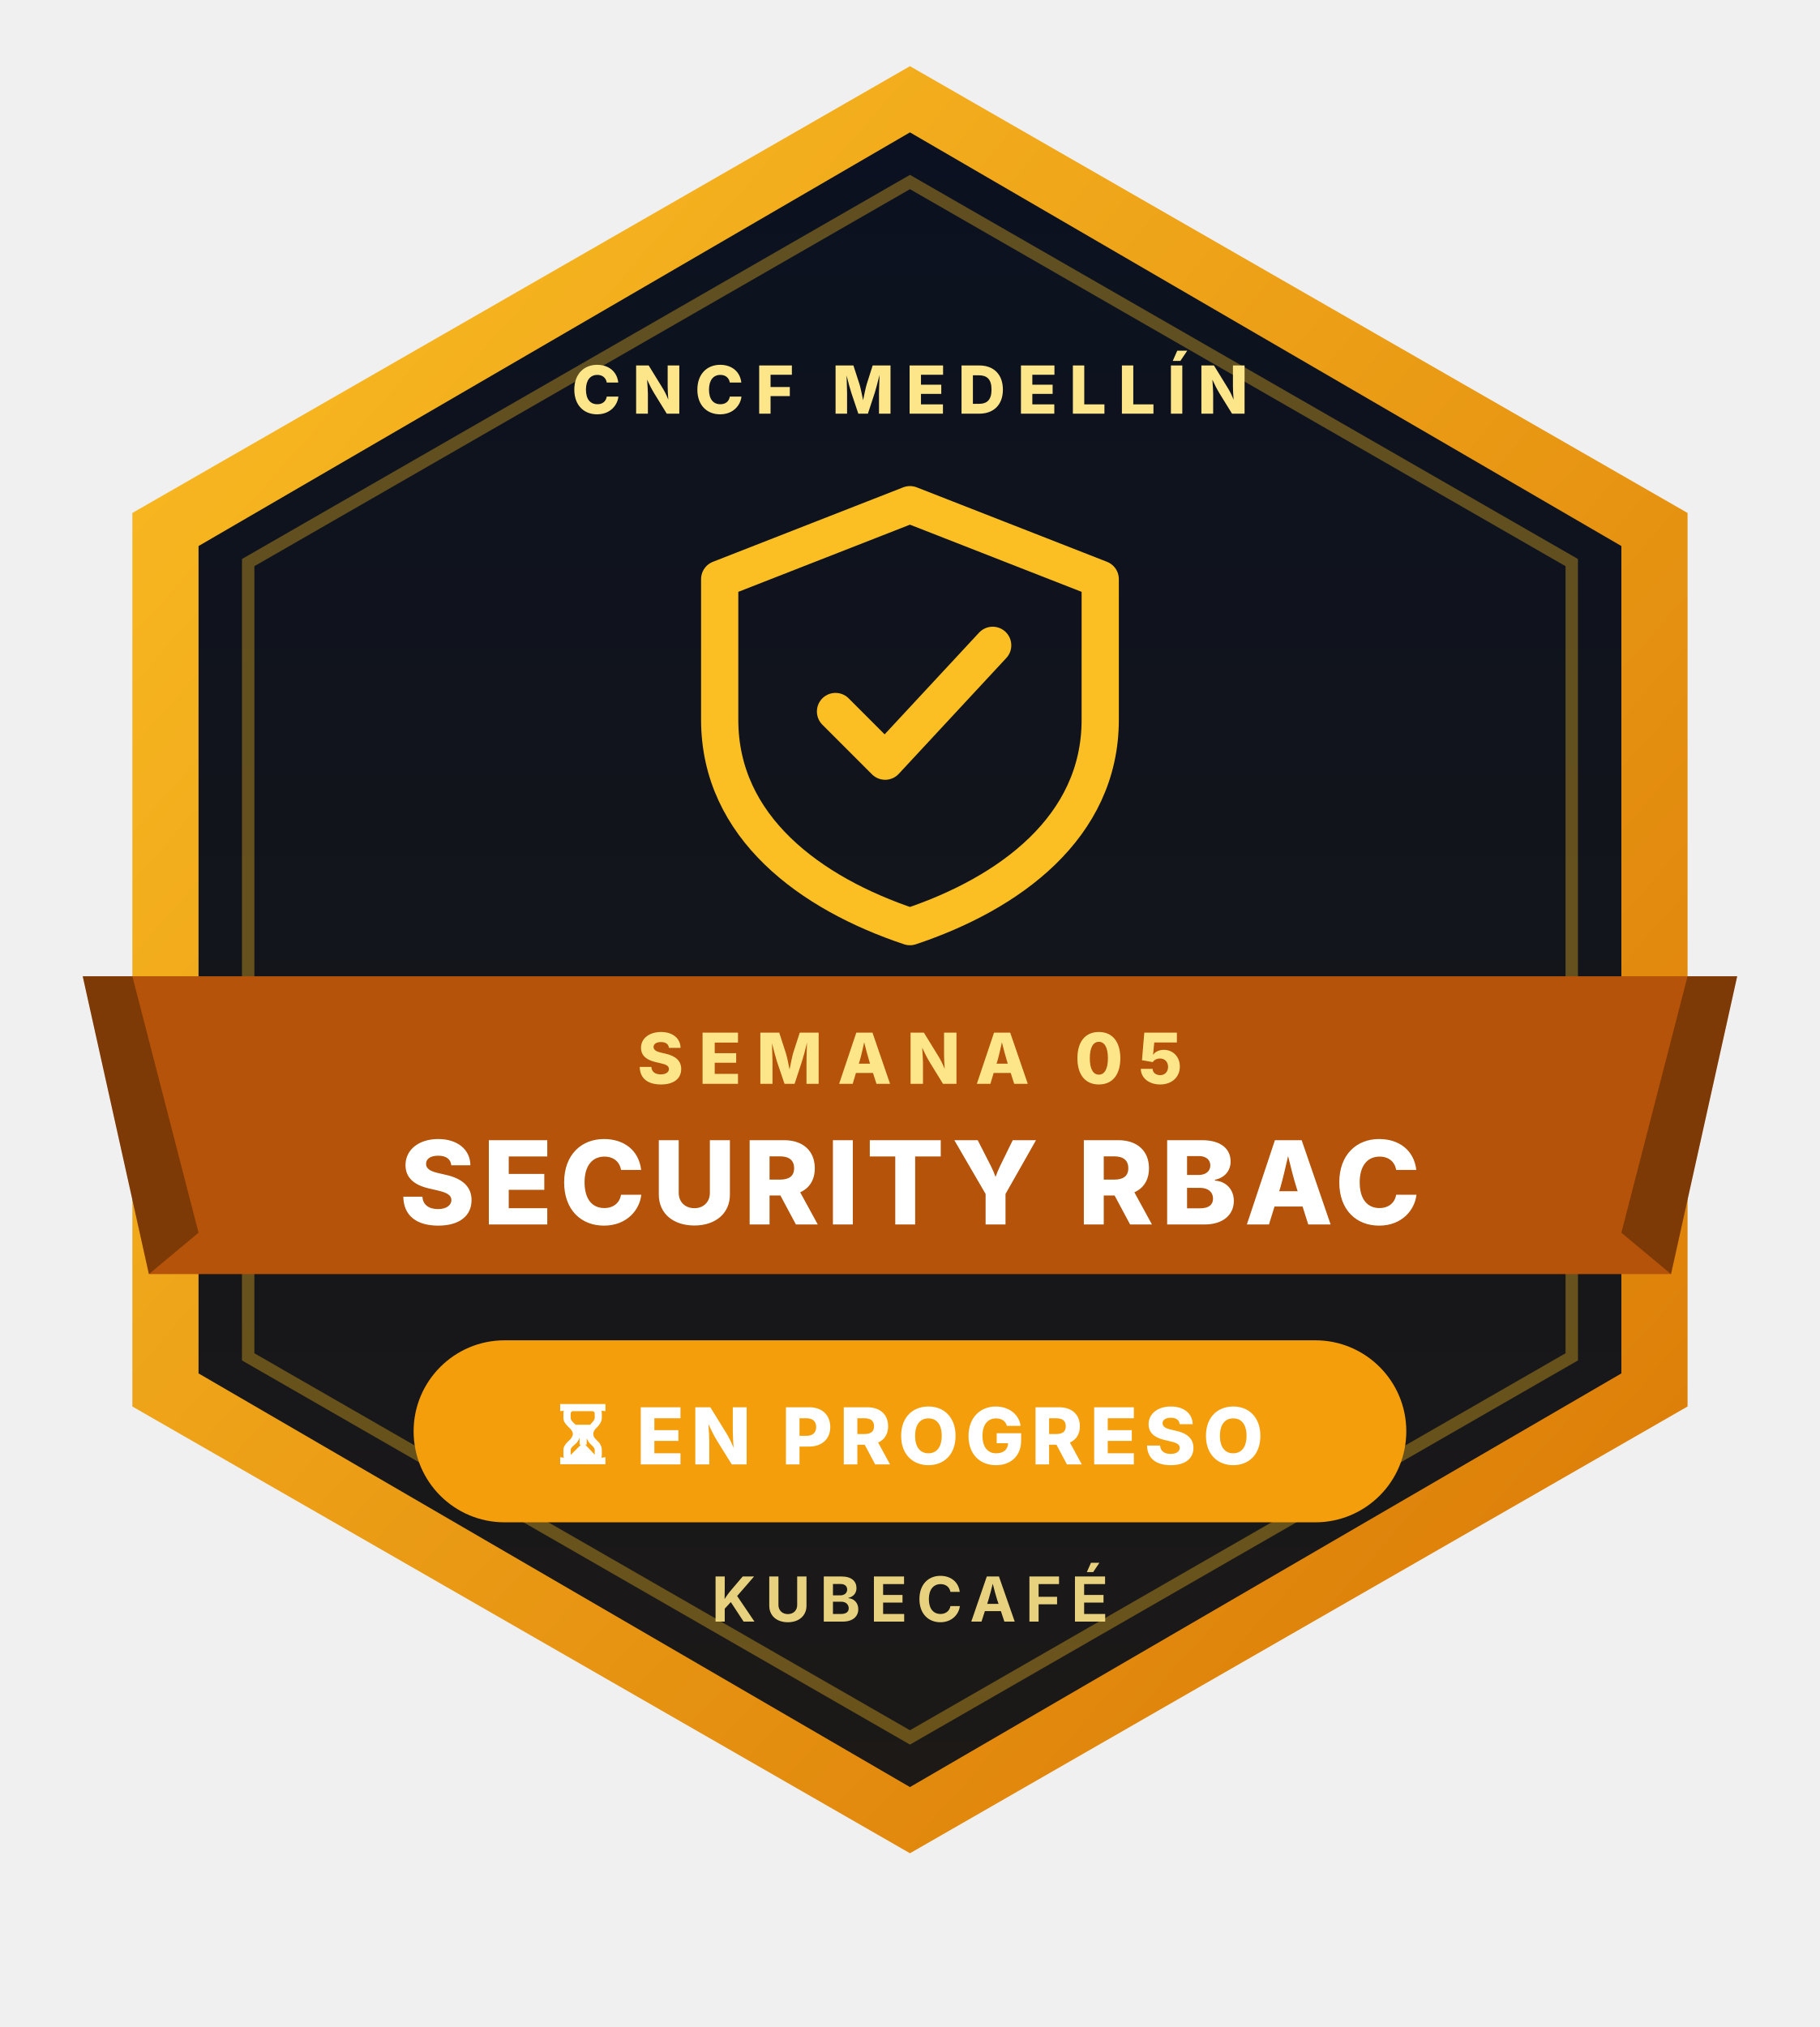
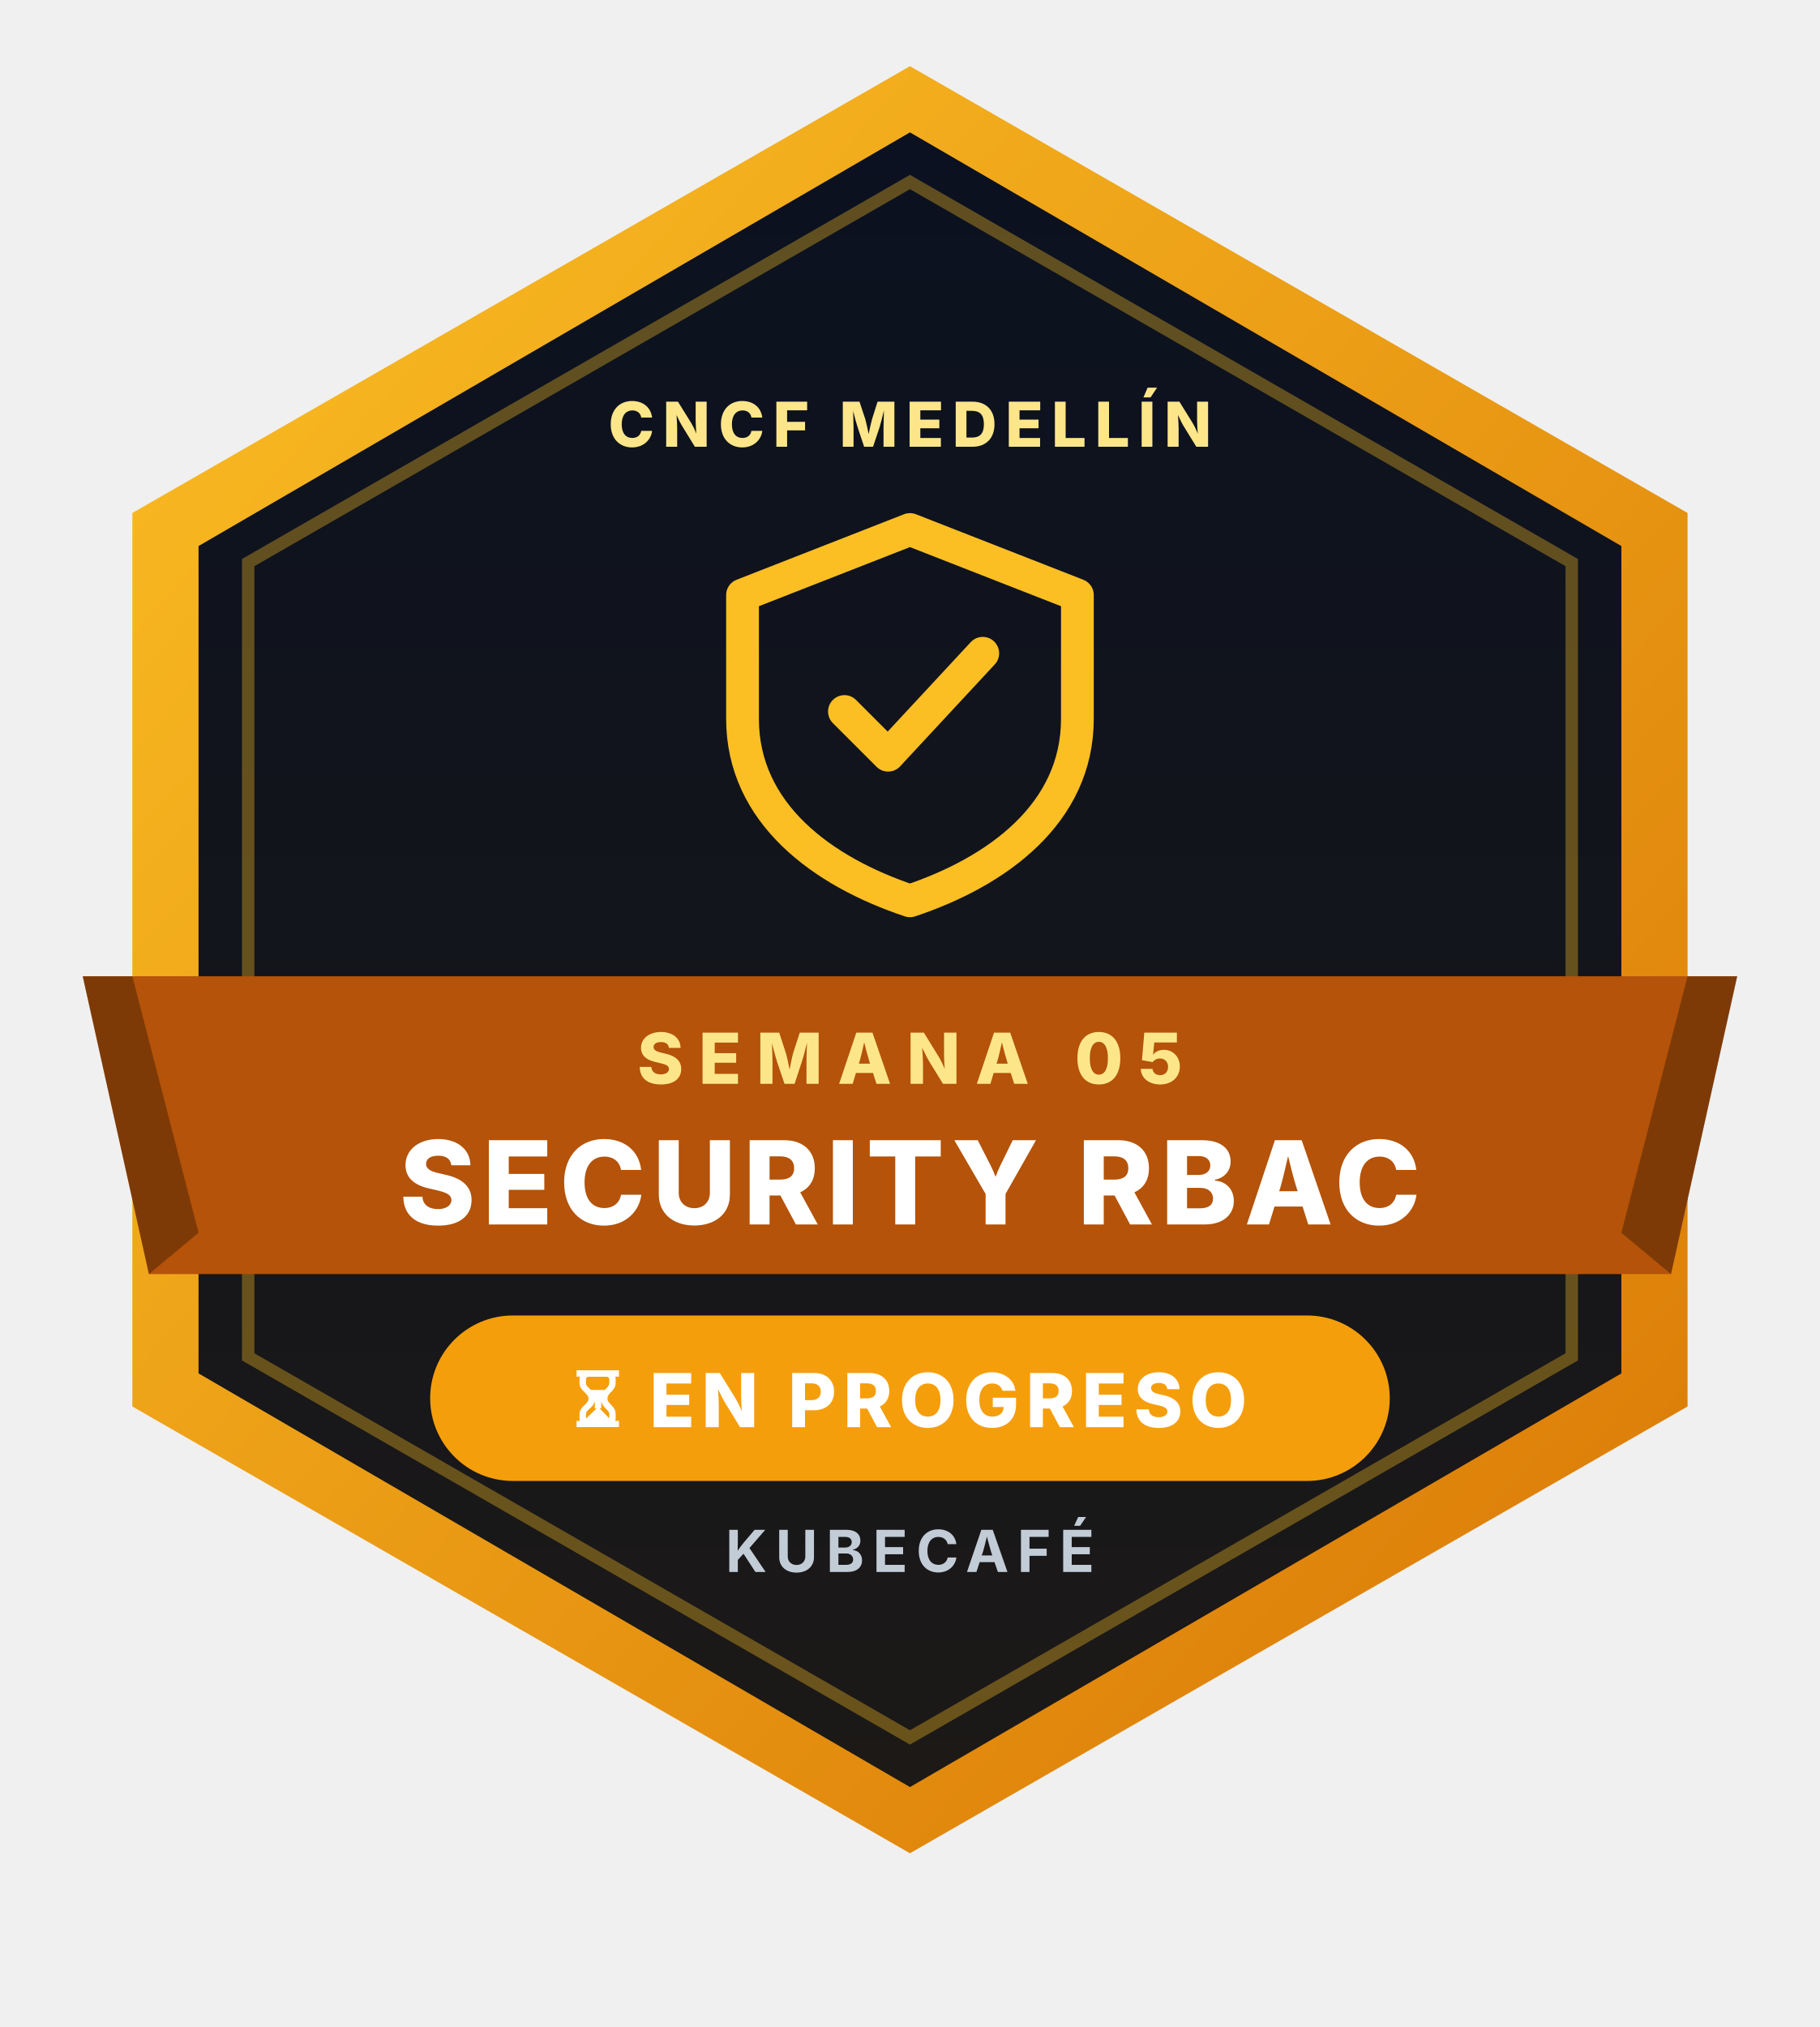
<svg xmlns="http://www.w3.org/2000/svg" viewBox="0 0 220 245" width="220" height="245">
  <defs>
    <linearGradient id="b_semana-05_progreso" x1="0%" y1="0%" x2="100%" y2="100%">
      <stop offset="0%" stop-color="#FBBF24" />
      <stop offset="100%" stop-color="#D97706" />
    </linearGradient>
    <linearGradient id="bg_semana-05_progreso" x1="0%" y1="0%" x2="0%" y2="100%">
      <stop offset="0%" stop-color="#0B1120" />
      <stop offset="100%" stop-color="#1C1917" />
    </linearGradient>
  </defs>
  <g opacity="1">
    <polygon points="110,8 204,62 204,170 110,224 16,170 16,62" fill="url(#b_semana-05_progreso)" />
    <polygon points="110,16 196,66 196,166 110,216 24,166 24,66" fill="url(#bg_semana-05_progreso)" />
    <polygon points="110,22 190,68 190,164 110,210 30,164 30,68" fill="none" stroke="#FBBF24" stroke-width="1.5" stroke-opacity="0.35" />
-     <text x="110" y="50" text-anchor="middle" font-family="system-ui,-apple-system,sans-serif" font-size="8" font-weight="800" fill="#FDE68A" letter-spacing="1.4">CNCF MEDELLÍN</text>
-     <g color="#FBBF24" transform="translate(0, 4)">
+     <text x="110" y="54" text-anchor="middle" font-family="system-ui,-apple-system,sans-serif" font-size="7.5" font-weight="800" fill="#FDE68A" letter-spacing="1.0">CNCF MEDELLÍN</text>
+     <g color="#FBBF24" transform="translate(110, 86) scale(0.88) translate(-110, -82)">
      <path d="M110 57 L133 66 V83 C133 96 122 104 110 108 C98 104 87 96 87 83 V66 Z" fill="none" stroke="currentColor" stroke-width="4.5" stroke-linejoin="round" />
      <path d="M101 82 L107 88 L120 74" fill="none" stroke="currentColor" stroke-width="4.5" stroke-linecap="round" stroke-linejoin="round" />
    </g>
    <polygon points="10,118 210,118 202,154 18,154" fill="#B45309" />
    <polygon points="10,118 18,154 24,149 16,118" fill="#000000" opacity="0.3" />
    <polygon points="210,118 202,154 196,149 204,118" fill="#000000" opacity="0.3" />
    <text x="110" y="131" text-anchor="middle" font-family="system-ui,-apple-system,sans-serif" font-size="8.5" font-weight="800" fill="#FDE68A" letter-spacing="1.8">SEMANA 05</text>
    <text x="110" y="148" text-anchor="middle" font-family="system-ui,-apple-system,sans-serif" font-size="14" font-weight="800" fill="#FFFFFF" letter-spacing="0.8">SECURITY RBAC</text>
-     <rect x="50" y="162" width="120" height="22" rx="11" fill="#F59E0B" />
-     <text x="110" y="177" text-anchor="middle" font-family="system-ui,-apple-system,sans-serif" font-size="9.5" font-weight="800" fill="#FFFFFF" letter-spacing="0.8">⏳ EN PROGRESO</text>
-     <text x="110" y="196" text-anchor="middle" font-family="system-ui,-apple-system,sans-serif" font-size="7.5" font-weight="700" fill="#FDE68A" opacity="0.9" letter-spacing="1.1">KUBECAFÉ</text>
+     <rect x="52" y="159" width="116" height="20" rx="10" fill="#F59E0B" />
+     <text x="110" y="172.5" text-anchor="middle" font-family="system-ui,-apple-system,sans-serif" font-size="9" font-weight="800" fill="#FFFFFF" letter-spacing="0.8">⏳ EN PROGRESO</text>
+     <text x="110" y="190" text-anchor="middle" font-family="system-ui,-apple-system,sans-serif" font-size="7" font-weight="700" fill="#CBD5E1" opacity="0.95" letter-spacing="1.0">KUBECAFÉ</text>
  </g>
</svg>
